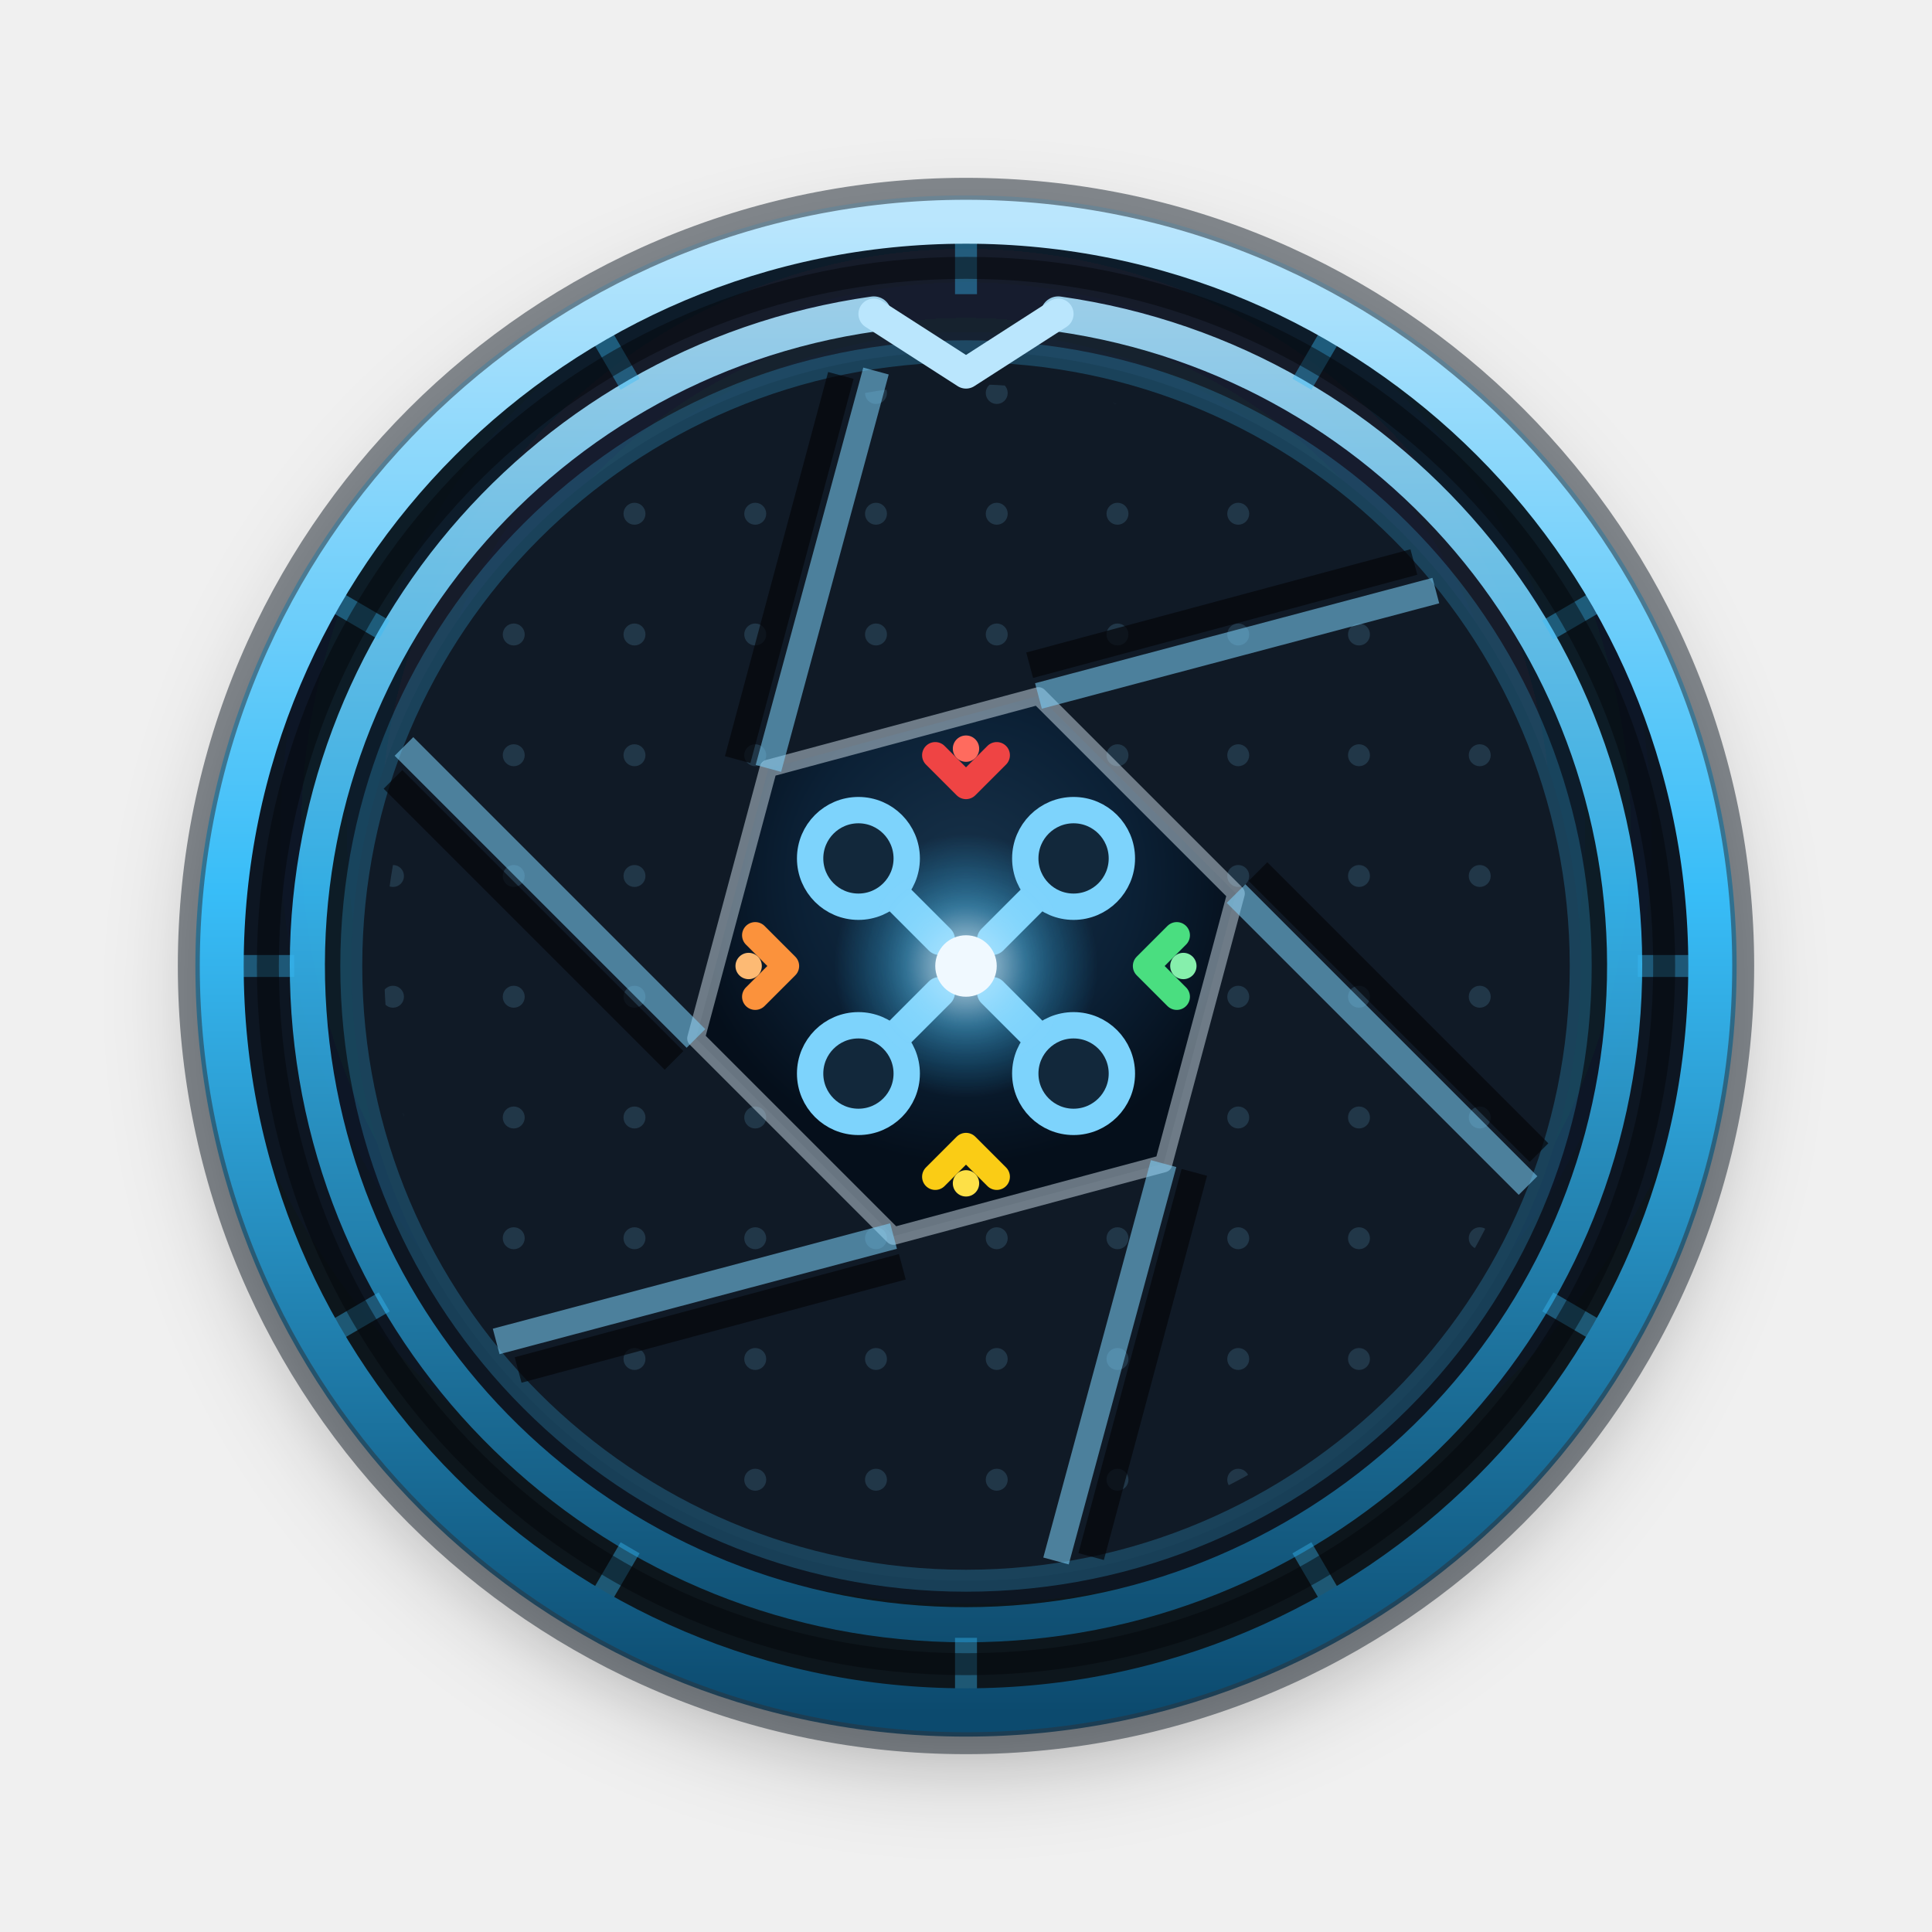
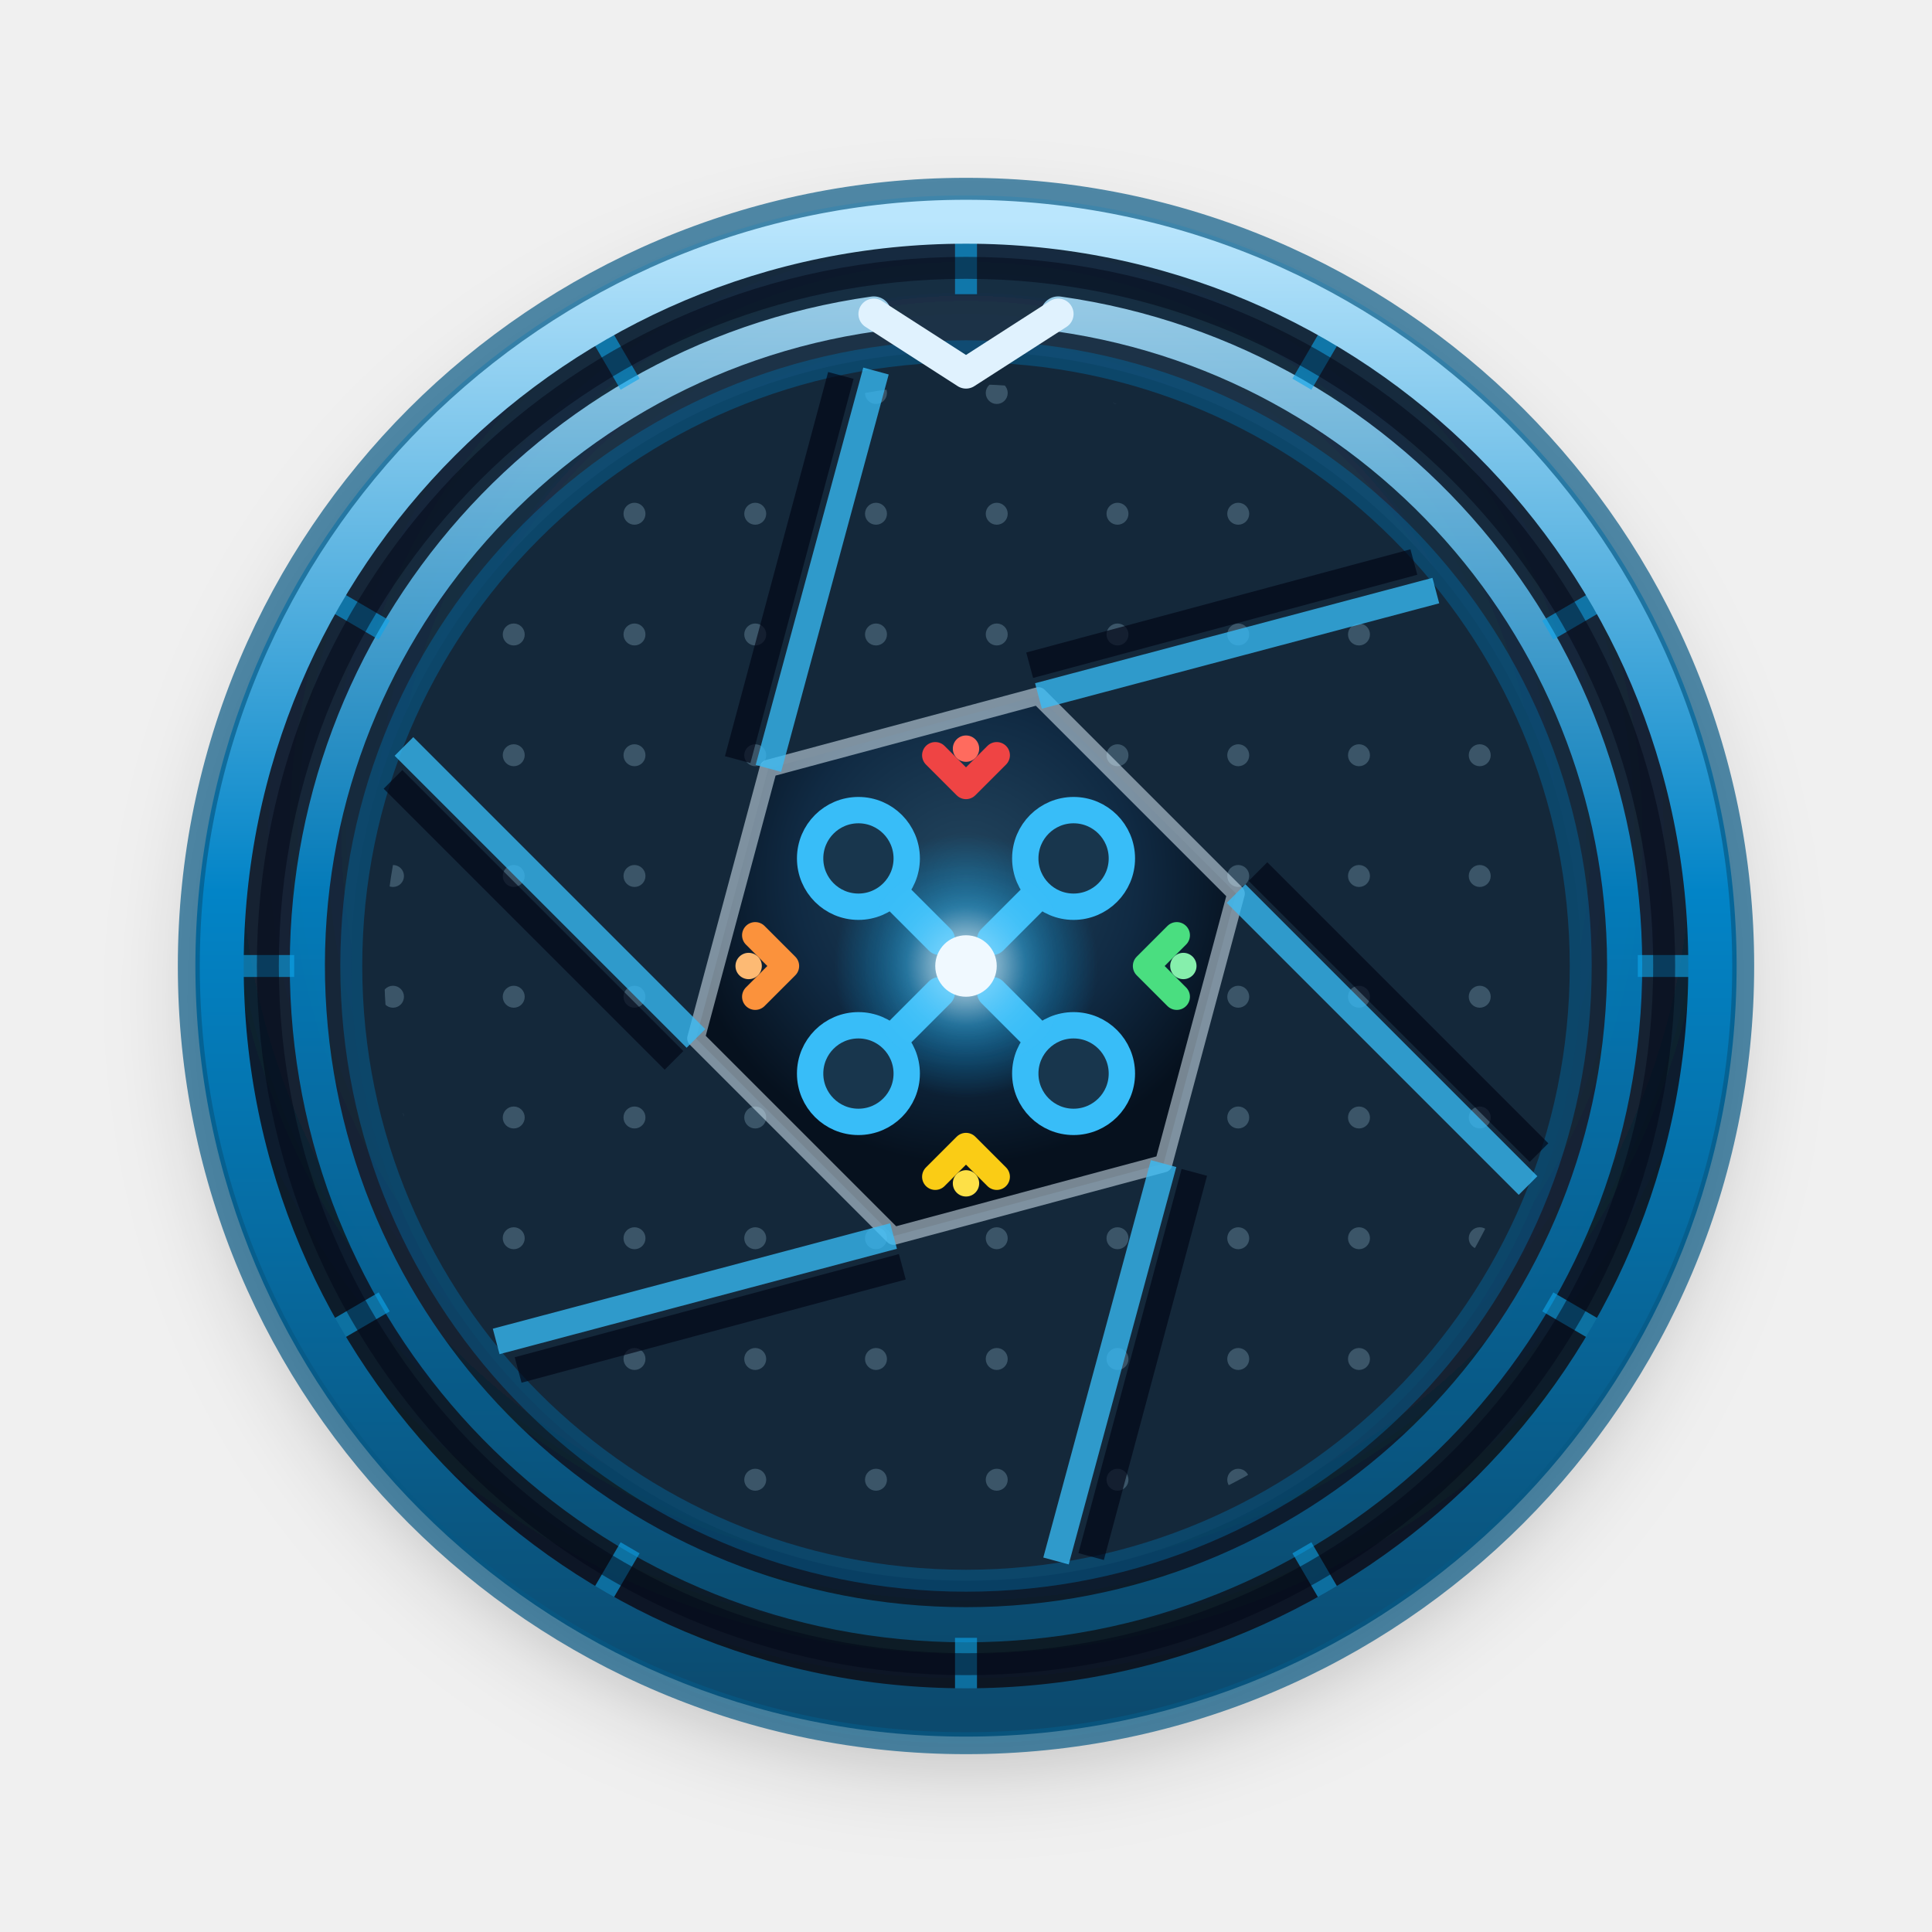
- <svg xmlns="http://www.w3.org/2000/svg" viewBox="254 342 88 88" width="88" height="88" role="img" aria-label="manwe logo">
+ <svg xmlns="http://www.w3.org/2000/svg" viewBox="254 342 88 88" width="88" height="88" role="img" aria-labelledby="manwe-logo-light-title manwe-logo-light-desc" focusable="false">
  <defs>
-     <radialGradient id="hubGrad" cx="50%" cy="42%" r="65%">
-       <stop offset="0%" stop-color="#06281d" />
-       <stop offset="100%" stop-color="#0a1117" />
-     </radialGradient>
-     <radialGradient id="gateGrad" cx="50%" cy="40%" r="68%">
-       <stop offset="0%" stop-color="#332408" />
-       <stop offset="100%" stop-color="#10131a" />
-     </radialGradient>
-     <radialGradient id="voxGrad" cx="50%" cy="40%" r="68%">
-       <stop offset="0%" stop-color="#2a0a2e" />
-       <stop offset="100%" stop-color="#10131a" />
-     </radialGradient>
-     <radialGradient id="galGrad" cx="50%" cy="40%" r="68%">
-       <stop offset="0%" stop-color="#2a0a0a" />
-       <stop offset="100%" stop-color="#10131a" />
-     </radialGradient>
-     <radialGradient id="hdGrad" cx="50%" cy="40%" r="68%">
-       <stop offset="0%" stop-color="#042f2a" />
-       <stop offset="100%" stop-color="#10131a" />
-     </radialGradient>
-     <radialGradient id="crebGrad" cx="50%" cy="40%" r="70%">
-       <stop offset="0%" stop-color="#293716" />
-       <stop offset="62%" stop-color="#19230f" />
-       <stop offset="100%" stop-color="#0d1208" />
-     </radialGradient>
    <filter id="nodeShadow" x="-40%" y="-40%" width="180%" height="180%">
-       <feDropShadow dx="0" dy="1.5" stdDeviation="2.4" flood-color="#000000" flood-opacity="0.38" />
-     </filter>
-     <filter id="soft" x="-60%" y="-60%" width="220%" height="220%">
-       <feGaussianBlur stdDeviation="4" result="b" />
-       <feMerge>
-         <feMergeNode in="b" />
-         <feMergeNode in="SourceGraphic" />
-       </feMerge>
-     </filter>
-     <filter id="edgeGlow" x="-30%" y="-30%" width="160%" height="160%">
-       <feGaussianBlur stdDeviation="2.4" result="b" />
-       <feMerge>
-         <feMergeNode in="b" />
-         <feMergeNode in="SourceGraphic" />
-       </feMerge>
-     </filter>
-     <filter id="hdBloom" x="-40%" y="-40%" width="180%" height="180%">
-       <feGaussianBlur stdDeviation="1.5" result="b" />
-       <feMerge>
-         <feMergeNode in="b" />
-         <feMergeNode in="SourceGraphic" />
-       </feMerge>
+       <feDropShadow dx="0" dy="1.5" stdDeviation="2.4" flood-color="#0f172a" flood-opacity="0.30" />
    </filter>
    <filter id="mwBloom" x="-300%" y="-300%" width="700%" height="700%">
      <feGaussianBlur stdDeviation="1.4" result="b" />
      <feMerge>
        <feMergeNode in="b" />
        <feMergeNode in="SourceGraphic" />
      </feMerge>
    </filter>
-     <linearGradient id="eg0" gradientUnits="userSpaceOnUse" x1="162.1" y1="239.7" x2="209.7" y2="248.5">
-       <stop offset="0%" stop-color="#bcc6d1" />
-       <stop offset="100%" stop-color="#fbbf24" />
+     <radialGradient id="mwBarrel" gradientUnits="userSpaceOnUse" cx="298" cy="380" r="40">
+       <stop offset="0%" stop-color="#36536d" />
+       <stop offset="60%" stop-color="#1a3045" />
+       <stop offset="100%" stop-color="#0b1521" />
+     </radialGradient>
+     <linearGradient id="mwBezel" x1="0" y1="352" x2="0" y2="420" gradientUnits="userSpaceOnUse">
+       <stop offset="0%" stop-color="#bae6fd" />
+       <stop offset="45%" stop-color="#0284c7" />
+       <stop offset="100%" stop-color="#0c4a6e" />
    </linearGradient>
-     <linearGradient id="eg1" gradientUnits="userSpaceOnUse" x1="285" y1="234.7" x2="420.5" y2="152.1">
-       <stop offset="0%" stop-color="#fbbf24" />
-       <stop offset="100%" stop-color="#a78bfa" />
-     </linearGradient>
-     <linearGradient id="eg2" gradientUnits="userSpaceOnUse" x1="286.2" y1="275.2" x2="412.9" y2="342.2">
-       <stop offset="0%" stop-color="#fbbf24" />
-       <stop offset="100%" stop-color="#9caf88" />
-     </linearGradient>
-     <linearGradient id="eg3" gradientUnits="userSpaceOnUse" x1="214.9" y1="106.6" x2="433.4" y2="119.8">
-       <stop offset="0%" stop-color="#34d399" />
-       <stop offset="100%" stop-color="#a78bfa" />
-     </linearGradient>
-     <linearGradient id="eg4" gradientUnits="userSpaceOnUse" x1="608.6" y1="139.6" x2="510" y2="127.1">
-       <stop offset="0%" stop-color="#60a5fa" />
-       <stop offset="100%" stop-color="#a78bfa" />
-     </linearGradient>
-     <linearGradient id="eg5" gradientUnits="userSpaceOnUse" x1="642.5" y1="222.3" x2="521.6" y2="152">
-       <stop offset="0%" stop-color="#fb923c" />
-       <stop offset="100%" stop-color="#a78bfa" />
-     </linearGradient>
-     <linearGradient id="eg6" gradientUnits="userSpaceOnUse" x1="669.7" y1="329" x2="500.4" y2="153.5">
-       <stop offset="0%" stop-color="#fb7185" />
-       <stop offset="100%" stop-color="#a78bfa" />
-     </linearGradient>
-     <linearGradient id="eg7" gradientUnits="userSpaceOnUse" x1="495.3" y1="331.2" x2="667.7" y2="170.8">
-       <stop offset="0%" stop-color="#9caf88" />
-       <stop offset="100%" stop-color="#60a5fa" />
-     </linearGradient>
-     <linearGradient id="eg8" gradientUnits="userSpaceOnUse" x1="503.6" y1="343.2" x2="640.8" y2="274.6">
-       <stop offset="0%" stop-color="#9caf88" />
-       <stop offset="100%" stop-color="#fb923c" />
-     </linearGradient>
-     <linearGradient id="eg9" gradientUnits="userSpaceOnUse" x1="508.9" y1="362.5" x2="603" y2="356">
-       <stop offset="0%" stop-color="#9caf88" />
-       <stop offset="100%" stop-color="#fb7185" />
-     </linearGradient>
-     <linearGradient id="eg10" gradientUnits="userSpaceOnUse" x1="110" y1="319" x2="110" y2="283">
-       <stop offset="0%" stop-color="#e879f9" />
-       <stop offset="100%" stop-color="#bcc6d1" />
-     </linearGradient>
-     <linearGradient id="eg11" gradientUnits="userSpaceOnUse" x1="338.7" y1="380.9" x2="407.4" y2="372.3">
-       <stop offset="0%" stop-color="#38bdf8" />
-       <stop offset="100%" stop-color="#9caf88" />
-     </linearGradient>
-     <linearGradient id="eg12" gradientUnits="userSpaceOnUse" x1="442.2" y1="288.2" x2="447.8" y2="316">
-       <stop offset="0%" stop-color="#ef4444" />
-       <stop offset="100%" stop-color="#9caf88" />
-     </linearGradient>
-     <linearGradient id="eg13" gradientUnits="userSpaceOnUse" x1="398.1" y1="228.3" x2="209.7" y2="124.7">
-       <stop offset="0%" stop-color="#ef4444" />
-       <stop offset="100%" stop-color="#34d399" />
-     </linearGradient>
-     <linearGradient id="eg14" gradientUnits="userSpaceOnUse" x1="282.2" y1="230.6" x2="312.8" y2="206.4">
-       <stop offset="0%" stop-color="#fbbf24" />
-       <stop offset="100%" stop-color="#2dd4bf" />
-     </linearGradient>
-     <linearGradient id="eg15" gradientUnits="userSpaceOnUse" x1="377.8" y1="205.7" x2="401.2" y2="223.3">
-       <stop offset="0%" stop-color="#2dd4bf" />
-       <stop offset="100%" stop-color="#ef4444" />
-     </linearGradient>
-     <linearGradient id="eg16" gradientUnits="userSpaceOnUse" x1="382.1" y1="163.5" x2="421.6" y2="144.8">
-       <stop offset="0%" stop-color="#2dd4bf" />
-       <stop offset="100%" stop-color="#a78bfa" />
-     </linearGradient>
+     <radialGradient id="mwWell" gradientUnits="userSpaceOnUse" cx="298" cy="382" r="13">
+       <stop offset="0%" stop-color="#23465f" />
+       <stop offset="60%" stop-color="#102a43" />
+       <stop offset="100%" stop-color="#06111e" />
+     </radialGradient>
+     <radialGradient id="mwCore" gradientUnits="userSpaceOnUse" cx="298" cy="386" r="6">
+       <stop offset="0%" stop-color="#f0f9ff" stop-opacity="0.76" />
+       <stop offset="45%" stop-color="#0ea5e9" stop-opacity="0.46" />
+       <stop offset="100%" stop-color="#0ea5e9" stop-opacity="0" />
+     </radialGradient>
+     <clipPath id="mwDisc">
+       <circle cx="298" cy="386" r="26.5" />
+     </clipPath>
  </defs>
  <style>
-     :root { --hub-accent: #34d399; --cube-accent: #fb923c; --tri-accent: #a78bfa; }
-     .cap        { font: 400 11px ui-monospace, SFMono-Regular, Menlo, monospace; fill: #6e7681; }
-     .edge       { opacity: 0.55; }
-     .edge-live  { filter: url(#edgeGlow); }
-     .flow       { fill: none; stroke: #e2faff; stroke-width: 2.4; stroke-dasharray: 1.5 9; stroke-linecap: round; opacity: 0.9; }
-     .flow-rev   { stroke-width: 2; opacity: 0.78; }
-     .chip       { fill: #0d1117; stroke-width: 1.5; }
-     .chip-label { font: 400 12px ui-monospace, SFMono-Regular, Menlo, monospace; fill: #c9d1d9; }
-     .hub-fill   { fill: url(#hubGrad); }
-     .hub-ring   { fill: none; stroke: url(#hubBezel); stroke-width: 2.2; }
-     .hub-glow   { fill: none; stroke: #34d399; stroke-width: 6; stroke-opacity: 0.18; filter: url(#soft); }
-     .hub-label  { font: 400 12px ui-monospace, SFMono-Regular, Menlo, monospace; fill: #6ee7b7; }
-     .pidx-rail   { fill: none; stroke: #021a12; stroke-opacity: 0.9; stroke-width: 1.3; stroke-linecap: round; }
-     .pidx-rail-lt{ fill: none; stroke: #34d399; stroke-opacity: 0.18; stroke-width: 1.3; stroke-linecap: round; }
-     .pidx-tick   { fill: none; stroke: #047857; stroke-opacity: 0.9; stroke-width: 0.9; stroke-linecap: round; }
-     .pidx-inner  { fill: none; stroke: #10b981; stroke-opacity: 0.14; stroke-width: 0.6; }
-     .pidx-chan   { fill: none; stroke: #032018; stroke-width: 2.2; stroke-linecap: round; }
-     .pidx-chan-lt{ fill: none; stroke: #6ee7b7; stroke-width: 0.8; stroke-linecap: round; }
-     .pidx-chamfer{ fill: none; stroke: #05070b; stroke-opacity: 0.55; stroke-width: 1; }
-     .pidx-rim    { fill: none; stroke: url(#pidXRim); stroke-width: 1.1; }
-     .pidx-lip    { fill: none; stroke: #6ee7b7; stroke-opacity: 0.16; stroke-width: 0.5; }
-     .pidx-shade  { fill: #031710; }
-     .pidx-flare  { fill: #d1fae5; }
-     .pidx-flare-s{ fill: #ecfdf5; }
-     .pidx-syn-ring { fill: none; stroke: #a7f3d0; stroke-width: 1; }
-     .pidx-girdle { fill: none; stroke: #a7f3d0; stroke-opacity: 0.55; stroke-width: 0.4; }
-     .pidx-girdle-s { fill: none; stroke: #d1fae5; stroke-opacity: 0.7; stroke-width: 0.5; }
-     .pidx-glint  { fill: #ecfdf5; fill-opacity: 0.7; }
-     .pidx-fU-l   { fill: #6ee7b7; }
-     .pidx-fU-d   { fill: #10b981; }
-     .pidx-jw-edge{ fill: none; stroke: #a7f3d0; stroke-width: 0.4; stroke-opacity: 0.85; stroke-linejoin: round; }
-     .pidx-syn-hot{ fill: #ecfdf5; }
-     .pidx-spark-head { fill: #ecfdf5; }
-     .pidx-spark-tail { fill: none; stroke: #a7f3d0; stroke-width: 1.1; stroke-linecap: round; stroke-opacity: 0.85; }
-     .pid-wg      { fill: none; stroke: #043a2e; stroke-width: 2.4; stroke-linecap: round; }
-     .pid-wg-lit  { fill: none; stroke: #6ee7b7; stroke-width: 0.9; stroke-linecap: round; }
-     .pid-port    { fill: #34d399; }
-     .pid-port-core { fill: #06281d; }
-     .pid-chip    { fill: #d1fae5; }
-     .pid-core-crown { fill: #6ee7b7; }
-     .pid-core-bl { fill: #065f46; }
-     .pid-core-br { fill: #047857; }
-     .pid-core-edge { fill: none; stroke: #a7f3d0; stroke-width: 0.8; stroke-linejoin: round; }
-     .pid-seam    { fill: none; stroke: #d1fae5; stroke-width: 0.7; stroke-opacity: 0.9; stroke-linecap: round; }
-     .pid-facet   { fill: none; stroke: #a7f3d0; stroke-width: 0.5; stroke-opacity: 0.35; }
-     .pid-hot     { fill: #ecfdf5; }
-     .pid-hot-in  { fill: #f0fdf4; }
-     .pid-compute { fill: none; stroke: #6ee7b7; stroke-width: 1; opacity: 0; }
-     .seat-ring     { fill: none; stroke-width: 2.2; }
-     .seat-groove   { fill: none; stroke: #05070b; stroke-opacity: 0.5; stroke-width: 1; }
-     .seat-hairline { fill: none; stroke: #2b333d; stroke-opacity: 0.55; stroke-width: 1; }
-     .seat-gate     { fill: url(#gateGrad); }
-     .seat-vox      { fill: url(#voxGrad); }
-     .mel-plate    { fill: url(#melPlate); }
-     .mel-rock     { fill: url(#melRock); }
-     .mel-fog-g    { opacity: 0.42; }
-     .mel-ridge    { fill: none; stroke: #fdba74; stroke-opacity: 0.7; stroke-width: 1.3; stroke-linejoin: round; stroke-linecap: round; }
-     .mel-facet    { fill: #1a0e08; }
-     .mel-tin      { stroke: #000000; stroke-opacity: 0.35; stroke-width: 0.6; stroke-linejoin: round; }
-     .mel-front    { fill: #ffedd5; filter: url(#edgeGlow); }
-     .mel-edge     { fill: none; stroke: url(#melBezel); stroke-width: 2.4; stroke-linejoin: miter; }
-     .mel-groove   { fill: none; stroke: #05070b; stroke-opacity: 0.5; stroke-width: 1; }
-     .mel-hairline { fill: none; stroke: #2b333d; stroke-opacity: 0.55; stroke-width: 1; }
-     .cube-label { font: 400 12px ui-monospace, SFMono-Regular, Menlo, monospace; fill: #fdba74; }
-     .logo-label     { font: 400 12px ui-monospace, SFMono-Regular, Menlo, monospace; fill: #cdd6e0; }
-     .prz-body     { fill: url(#przGlass); }
-     .prz-edge     { fill: none; stroke: url(#przSilver); stroke-width: 2.4; }
-     .prz-groove   { fill: none; stroke: #05070b; stroke-opacity: 0.5; stroke-width: 1; }
-     .prz-hairline { fill: none; stroke: #2b333d; stroke-opacity: 0.55; stroke-width: 1; }
-     .prz-hill     { fill: url(#przHill); }
-     .prz-hill-hi  { fill: url(#przHillHi); }
-     .prz-hill-ao  { fill: url(#przHillAo); }
-     .prz-spill    { fill: url(#przSpill); }
-     .prz-crest    { fill: none; stroke: #d8ccff; stroke-width: 1.8; stroke-linecap: round; stroke-opacity: 0.95; }
-     .prz-ray      { fill: none; stroke-width: 1.4; stroke-linecap: round; stroke-opacity: 0.5; }
-     .prz-ray-flow { fill: none; stroke-width: 1.9; stroke-linecap: round; stroke-dasharray: 4 22; stroke-opacity: 0.92; }
-     .prz-blade    { fill: url(#przBlade); stroke: #cbd3db; stroke-width: 0.4; stroke-linejoin: round; }
-     .prz-blade-core { stroke: #f8fafc; stroke-width: 0.8; stroke-linecap: round; stroke-opacity: 0.85; }
-     .prz-blade-glint { stroke: #ffffff; stroke-width: 1.3; stroke-linecap: round; stroke-dasharray: 5 44; stroke-opacity: 0.95; }
-     .prz-foot-hot { fill: #ffffff; }
-     .tri-label  { font: 400 12px ui-monospace, SFMono-Regular, Menlo, monospace; fill: #c4b5fd; }
-     .gate-wire      { fill: none; stroke: #fbbf24; stroke-width: 2.6; stroke-linecap: round; opacity: 0.92; }
-     .gate-wire-perc { fill: none; stroke: #fbbf24; stroke-width: 2; stroke-linecap: round; stroke-dasharray: 5 4; opacity: 0.6; }
-     .gate-bar       { fill: #fbbf24; fill-opacity: 0.16; stroke: #fbbf24; stroke-width: 2; }
-     .gate-port      { fill: #fbbf24; }
-     .gate-tick      { fill: none; stroke: #fde68a; stroke-width: 1.6; stroke-linecap: round; stroke-linejoin: round; }
-     .gate-packet    { fill: #fde68a; }
-     .gate-packet-perc { fill: #fde68a; opacity: 0.7; }
-     .gate-label     { font: 400 12px ui-monospace, SFMono-Regular, Menlo, monospace; fill: #fbbf24; text-anchor: middle; }
-     .vox-top    { fill: #e879f9; fill-opacity: 0.6; stroke: #e879f9; stroke-width: 1.3; }
-     .vox-left   { fill: #e879f9; fill-opacity: 0.32; stroke: #e879f9; stroke-width: 1.3; }
-     .vox-right  { fill: #e879f9; fill-opacity: 0.15; stroke: #e879f9; stroke-width: 1.3; }
-     .flag-k     { fill: #181818; }
-     .flag-r     { fill: #d8001d; }
-     .flag-g     { fill: #ffcc00; }
-     .flag-edge  { fill: none; stroke: #ffffff; stroke-opacity: 0.16; stroke-width: 0.6; }
-     .vox-label  { font: 400 12px ui-monospace, SFMono-Regular, Menlo, monospace; fill: #f0abfc; }
-     .vox-net    { color: #e879f9; }
-     .seat-creb     { fill: url(#crebGrad); }
-     .creb-signal   { fill: none; stroke: #b6cf86; stroke-opacity: 0.7; stroke-width: 1.2; }
-     .creb-xhair    { fill: none; stroke: #a8c07a; stroke-opacity: 0.7; stroke-width: 1.3; stroke-linecap: round; }
-     .creb-eye-core { fill: #ff6b5e; }
-     .creb-eye-hot  { fill: #fff1f0; }
-     .raven-label { font: 400 12px ui-monospace, SFMono-Regular, Menlo, monospace; fill: #9caf88; }
-     .raven-cursor { fill: #9caf88; }
-     .radar-label  { font: 400 12px ui-monospace, SFMono-Regular, Menlo, monospace; fill: #38bdf8; }
-     .mw-iris      { fill: #101a26; stroke: #38bdf8; stroke-opacity: 0.25; stroke-width: 1; }
+     .mw-iris      { fill: #14283a; stroke: #0369a1; stroke-opacity: 0.46; stroke-width: 1; }
    .mw-well      { fill: url(#mwWell); }
    .mw-core      { fill: url(#mwCore); }
-     .mw-aphex     { fill: none; stroke: #e0f2fe; stroke-opacity: 0.45; stroke-width: 0.8; stroke-linejoin: round; }
-     .mw-blade     { fill: none; stroke: #7dd3fc; stroke-opacity: 0.55; stroke-width: 1.2; }
-     .mw-blade-sh  { fill: none; stroke: #05070b; stroke-opacity: 0.7; stroke-width: 1.2; }
+     .mw-aphex     { fill: none; stroke: #e0f2fe; stroke-opacity: 0.52; stroke-width: 0.8; stroke-linejoin: round; }
+     .mw-blade     { fill: none; stroke: #38bdf8; stroke-opacity: 0.76; stroke-width: 1.2; }
+     .mw-blade-sh  { fill: none; stroke: #020617; stroke-opacity: 0.68; stroke-width: 1.2; }
    .mw-inner     { fill: none; stroke: url(#mwBezel); stroke-width: 1.6; stroke-opacity: 0.9; stroke-linecap: round; }
-     .mw-notch     { fill: none; stroke: #bae6fd; stroke-width: 1.4; stroke-linejoin: round; stroke-linecap: round; }
-     .mw-tick      { stroke: #38bdf8; stroke-opacity: 0.4; stroke-width: 1; }
-     .mw-dot       { fill: #7dd3fc; fill-opacity: 0.16; }
+     .mw-notch     { fill: none; stroke: #e0f2fe; stroke-width: 1.4; stroke-linejoin: round; stroke-linecap: round; }
+     .mw-tick      { stroke: #0ea5e9; stroke-opacity: 0.62; stroke-width: 1; }
+     .mw-dot       { fill: #bae6fd; fill-opacity: 0.24; }
    .mw-lock      { fill: none; stroke: #ef4444; stroke-width: 1.2; stroke-linecap: round; stroke-linejoin: round; }
    .mw-lock-dot  { fill: #ff6b5e; }
    .mw-lock-g    { fill: none; stroke: #4ade80; stroke-width: 1.2; stroke-linecap: round; stroke-linejoin: round; }
    .mw-lock-g-dot{ fill: #86efac; }
    .mw-lock-y    { fill: none; stroke: #facc15; stroke-width: 1.2; stroke-linecap: round; stroke-linejoin: round; }
    .mw-lock-y-dot{ fill: #fde047; }
    .mw-lock-o    { fill: none; stroke: #fb923c; stroke-width: 1.2; stroke-linecap: round; stroke-linejoin: round; }
    .mw-lock-o-dot{ fill: #fdba74; }
-     .mw-drone-arm { fill: none; stroke: #7dd3fc; stroke-width: 1.4; stroke-linecap: round; }
-     .mw-rotor     { fill: #12283b; stroke: #7dd3fc; stroke-width: 1.2; }
+     .mw-drone-arm { fill: none; stroke: #38bdf8; stroke-width: 1.4; stroke-linecap: round; }
+     .mw-rotor     { fill: #18364d; stroke: #38bdf8; stroke-width: 1.2; }
    .mw-hub       { fill: #f0f9ff; }
    .mw-ring      { fill: none; stroke: url(#mwBezel); stroke-width: 2.2; }
-     .mw-groove    { fill: none; stroke: #05070b; stroke-opacity: 0.5; stroke-width: 1; }
-     .mw-hairline  { fill: none; stroke: #2b333d; stroke-opacity: 0.55; stroke-width: 1; }
-     .seat-gal   { fill: url(#galGrad); }
-     .gal-signal { fill: none; stroke: #ef4444; stroke-opacity: 0.7; stroke-width: 1.1; }
-     .gal-fiber  { fill: none; stroke: #22d3ee; stroke-opacity: 0.75; stroke-width: 1.4; stroke-linecap: round; }
-     .gal-pulse  { fill: none; stroke: #a5f3fc; stroke-opacity: 0.95; stroke-width: 1.4; stroke-linecap: round; stroke-dasharray: 3 40; }
-     .gal-port   { fill: #0a121c; stroke: #22d3ee; stroke-opacity: 0.9; stroke-width: 1; }
-     .gal-jack   { fill: #a5f3fc; fill-opacity: 0.85; }
-     .gal-plate  { fill: url(#galPlateG); stroke: #22d3ee; stroke-opacity: 0.9; stroke-width: 1.2; stroke-linejoin: miter; }
-     .gal-crest  { stroke: #22d3ee; stroke-opacity: 0.28; stroke-width: 0.6; stroke-linejoin: miter; }
-     .gal-slit   { fill: #05070b; stroke: #22d3ee; stroke-opacity: 0.55; stroke-width: 0.8; stroke-linejoin: miter; }
-     .gal-hotf   { fill: #ef4444; }
-     .gal-label  { font: 400 12px ui-monospace, SFMono-Regular, Menlo, monospace; fill: #ef4444; }
-     .seat-hd         { fill: url(#hdGrad); }
-     .hd-void         { fill: #03211d; }
-     .hd-frame        { fill: url(#haldirArch); stroke: #0f766e; stroke-width: 0.5; stroke-opacity: 0.7; }
-     .hd-speed        { fill: none; stroke: #5eead4; stroke-width: 0.6; stroke-opacity: 0.4; stroke-linecap: round; }
-     .hd-thresh       { fill: none; stroke: #2dd4bf; stroke-width: 1.6; stroke-linecap: round; stroke-opacity: 0.85; }
-     .hd-beam         { fill: none; stroke: #ef4444; stroke-width: 1.4; stroke-linecap: round; stroke-opacity: 0.92; }
-     .hd-diode        { fill: #ff3b47; }
-     .hd-diode-hot    { fill: #ffe1dd; }
-     .hd-core         { fill: #ef4444; }
-     .hd-core-facet   { fill: #ff9d94; fill-opacity: 0.95; }
-     .hd-core-hot     { fill: #fff1f0; }
-     .hd-coreglow     { fill: url(#hdCoreGlow); }
-     .hd-sun          { fill: none; stroke: #ff6b5e; stroke-width: 0.8; stroke-opacity: 0.85; stroke-linecap: round; }
-     .hd-scan         { fill: #ffd9d4; }
-     .hd-tok-in       { fill: #ff6b5e; }
-     .hd-tok-out      { fill: #fff1f0; }
-     .hd-flash        { fill: #fff1f0; }
-     .haldir-label    { font: 400 12px ui-monospace, SFMono-Regular, Menlo, monospace; fill: #2dd4bf; }
-     .wg-rule    { stroke: #30363d; stroke-width: 1; stroke-opacity: 0.55; }
-     .wg-bracket { fill: none; stroke: #fbbf24; stroke-width: 1.5; stroke-linecap: round; stroke-opacity: 0.85; }
-     .panel      { fill: #ffffff; fill-opacity: 0.022; stroke: #ffffff; stroke-opacity: 0.07; }
-     text { paint-order: stroke; stroke: #0d1117; stroke-width: 2.6; stroke-linejoin: round; text-transform: uppercase; letter-spacing: 2.5px; }
-     text { stroke: #ffffff; }
-       :root { --hub-accent: #059669; --cube-accent: #c2410c; --tri-accent: #7c3aed; }
-       .cap { fill: #57606a; }
-       .flow { stroke: #22d3ee; }
-       .chip { fill: #ffffff; }
-       .chip-label { fill: #1f2328; }
-       .hub-glow { stroke: #059669; stroke-opacity: 0.12; }
-       .hub-label { fill: #059669; }
-       .logo-label { fill: #57626f; }
-       .tri-label { fill: #6d28d9; }
-       .gate-label { fill: #b45309; }
-       .cube-label { fill: #c2410c; }
-       .flag-edge { stroke: #000000; stroke-opacity: 0.25; }
-       .vox-label { fill: #c026d3; }
-       .raven-label { fill: #4b5320; }
-       .raven-cursor { fill: #4b5320; }
-       .radar-label { fill: #0284c7; }
-       .gal-label { fill: #dc2626; }
-       .haldir-label { fill: #0d9488; }
-       .wg-rule { stroke: #d0d7de; stroke-opacity: 0.9; }
-       .wg-bracket { stroke: #b45309; }
-       .panel { fill: #0b1f2a; fill-opacity: 0.025; stroke: #0b1f2a; stroke-opacity: 0.08; }
-     @media (prefers-reduced-motion: reduce) { animate, animateTransform { display: none; } }
+     .mw-groove    { fill: none; stroke: #020617; stroke-opacity: 0.50; stroke-width: 1; }
+     .mw-hairline  { fill: none; stroke: #075985; stroke-opacity: 0.68; stroke-width: 1; }
+     @media (prefers-reduced-motion: reduce) {
+       animate, animateTransform { display: none; }
+     }
  </style>
  <g>
-     <defs>
-       <radialGradient id="mwBarrel" gradientUnits="userSpaceOnUse" cx="298" cy="380" r="40">
-         <stop offset="0%" stop-color="#22384e" />
-         <stop offset="60%" stop-color="#131f2e" />
-         <stop offset="100%" stop-color="#0a1119" />
-       </radialGradient>
-       <linearGradient id="mwBezel" x1="0" y1="352" x2="0" y2="420" gradientUnits="userSpaceOnUse">
-         <stop offset="0%" stop-color="#bae6fd" />
-         <stop offset="45%" stop-color="#38bdf8" />
-         <stop offset="100%" stop-color="#0c4a6e" />
-       </linearGradient>
-       <radialGradient id="mwWell" gradientUnits="userSpaceOnUse" cx="298" cy="382" r="13">
-         <stop offset="0%" stop-color="#17324a" />
-         <stop offset="60%" stop-color="#0b2035" />
-         <stop offset="100%" stop-color="#050f1b" />
-       </radialGradient>
-       <radialGradient id="mwCore" gradientUnits="userSpaceOnUse" cx="298" cy="386" r="6">
-         <stop offset="0%" stop-color="#cfeafe" stop-opacity="0.7" />
-         <stop offset="45%" stop-color="#38bdf8" stop-opacity="0.42" />
-         <stop offset="100%" stop-color="#38bdf8" stop-opacity="0" />
-       </radialGradient>
-       <clipPath id="mwDisc">
-         <circle cx="298" cy="386" r="26.5" />
-       </clipPath>
-     </defs>
    <g filter="url(#nodeShadow)">
      <circle cx="298" cy="386" r="34" fill="url(#mwBarrel)" />
    </g>
    <circle cx="298" cy="386" r="28" class="mw-iris" />
    <g>
      <animateTransform attributeName="transform" type="rotate" values="0 298 386;0 298 386;360 298 386;360 298 386" keyTimes="0;0.34;0.7;1" calcMode="spline" keySplines="0 0 1 1;0.45 0 0.55 1;0 0 1 1" dur="10s" repeatCount="indefinite" />
      <g clip-path="url(#mwDisc)">
        <circle class="mw-dot" cx="271.9" cy="381.9" r="0.5" />
        <circle class="mw-dot" cx="271.9" cy="387.4" r="0.5" />
        <circle class="mw-dot" cx="271.9" cy="392.9" r="0.5" />
        <circle class="mw-dot" cx="277.4" cy="370.9" r="0.5" />
        <circle class="mw-dot" cx="277.4" cy="376.4" r="0.5" />
        <circle class="mw-dot" cx="277.4" cy="381.9" r="0.5" />
        <circle class="mw-dot" cx="277.4" cy="387.4" r="0.5" />
        <circle class="mw-dot" cx="277.4" cy="392.9" r="0.5" />
        <circle class="mw-dot" cx="277.4" cy="398.4" r="0.5" />
        <circle class="mw-dot" cx="282.9" cy="365.4" r="0.5" />
        <circle class="mw-dot" cx="282.9" cy="370.9" r="0.5" />
        <circle class="mw-dot" cx="282.9" cy="376.4" r="0.5" />
        <circle class="mw-dot" cx="282.9" cy="381.9" r="0.5" />
        <circle class="mw-dot" cx="282.9" cy="387.4" r="0.5" />
        <circle class="mw-dot" cx="282.9" cy="392.9" r="0.5" />
        <circle class="mw-dot" cx="282.9" cy="398.4" r="0.5" />
        <circle class="mw-dot" cx="282.9" cy="403.9" r="0.5" />
        <circle class="mw-dot" cx="288.4" cy="365.4" r="0.5" />
        <circle class="mw-dot" cx="288.4" cy="370.9" r="0.5" />
        <circle class="mw-dot" cx="288.4" cy="376.4" r="0.5" />
        <circle class="mw-dot" cx="288.4" cy="381.9" r="0.5" />
        <circle class="mw-dot" cx="288.4" cy="387.4" r="0.5" />
        <circle class="mw-dot" cx="288.4" cy="392.9" r="0.5" />
        <circle class="mw-dot" cx="288.4" cy="398.4" r="0.5" />
        <circle class="mw-dot" cx="288.4" cy="403.9" r="0.5" />
        <circle class="mw-dot" cx="288.4" cy="409.4" r="0.5" />
        <circle class="mw-dot" cx="293.9" cy="359.9" r="0.5" />
        <circle class="mw-dot" cx="293.9" cy="365.4" r="0.5" />
        <circle class="mw-dot" cx="293.9" cy="370.9" r="0.5" />
        <circle class="mw-dot" cx="293.9" cy="376.4" r="0.5" />
        <circle class="mw-dot" cx="293.9" cy="381.9" r="0.5" />
        <circle class="mw-dot" cx="293.9" cy="387.4" r="0.5" />
        <circle class="mw-dot" cx="293.9" cy="392.9" r="0.5" />
        <circle class="mw-dot" cx="293.9" cy="398.4" r="0.5" />
        <circle class="mw-dot" cx="293.9" cy="403.9" r="0.5" />
        <circle class="mw-dot" cx="293.9" cy="409.4" r="0.5" />
        <circle class="mw-dot" cx="299.4" cy="359.9" r="0.5" />
        <circle class="mw-dot" cx="299.4" cy="365.4" r="0.5" />
        <circle class="mw-dot" cx="299.4" cy="370.9" r="0.5" />
        <circle class="mw-dot" cx="299.4" cy="376.4" r="0.5" />
        <circle class="mw-dot" cx="299.4" cy="381.9" r="0.5" />
        <circle class="mw-dot" cx="299.4" cy="387.4" r="0.5" />
        <circle class="mw-dot" cx="299.4" cy="392.9" r="0.5" />
        <circle class="mw-dot" cx="299.4" cy="398.4" r="0.5" />
        <circle class="mw-dot" cx="299.4" cy="403.9" r="0.5" />
        <circle class="mw-dot" cx="299.4" cy="409.4" r="0.5" />
        <circle class="mw-dot" cx="304.9" cy="359.9" r="0.5" />
        <circle class="mw-dot" cx="304.9" cy="365.4" r="0.5" />
        <circle class="mw-dot" cx="304.9" cy="370.9" r="0.5" />
        <circle class="mw-dot" cx="304.9" cy="376.4" r="0.5" />
        <circle class="mw-dot" cx="304.9" cy="381.9" r="0.5" />
        <circle class="mw-dot" cx="304.9" cy="387.4" r="0.5" />
        <circle class="mw-dot" cx="304.9" cy="392.9" r="0.5" />
        <circle class="mw-dot" cx="304.9" cy="398.4" r="0.5" />
        <circle class="mw-dot" cx="304.9" cy="403.9" r="0.5" />
        <circle class="mw-dot" cx="304.9" cy="409.4" r="0.5" />
        <circle class="mw-dot" cx="310.4" cy="365.4" r="0.5" />
        <circle class="mw-dot" cx="310.4" cy="370.9" r="0.5" />
        <circle class="mw-dot" cx="310.4" cy="376.4" r="0.5" />
        <circle class="mw-dot" cx="310.4" cy="381.9" r="0.5" />
        <circle class="mw-dot" cx="310.4" cy="387.4" r="0.5" />
        <circle class="mw-dot" cx="310.4" cy="392.9" r="0.5" />
        <circle class="mw-dot" cx="310.4" cy="398.4" r="0.5" />
        <circle class="mw-dot" cx="310.4" cy="403.9" r="0.5" />
        <circle class="mw-dot" cx="310.4" cy="409.4" r="0.5" />
        <circle class="mw-dot" cx="315.9" cy="370.9" r="0.5" />
        <circle class="mw-dot" cx="315.9" cy="376.4" r="0.5" />
        <circle class="mw-dot" cx="315.9" cy="381.9" r="0.5" />
        <circle class="mw-dot" cx="315.9" cy="387.4" r="0.5" />
        <circle class="mw-dot" cx="315.9" cy="392.9" r="0.5" />
        <circle class="mw-dot" cx="315.9" cy="398.4" r="0.5" />
        <circle class="mw-dot" cx="315.9" cy="403.9" r="0.5" />
        <circle class="mw-dot" cx="321.4" cy="376.4" r="0.5" />
        <circle class="mw-dot" cx="321.4" cy="381.9" r="0.5" />
        <circle class="mw-dot" cx="321.4" cy="387.4" r="0.5" />
        <circle class="mw-dot" cx="321.4" cy="392.9" r="0.5" />
        <circle class="mw-dot" cx="321.4" cy="398.4" r="0.5" />
      </g>
      <polygon points="307,395 294.7,398.3 285.7,389.3 289,377 301.3,373.7 310.3,382.7" class="mw-well" />
    </g>
    <circle cx="298" cy="386" r="6" class="mw-core">
      <animate attributeName="opacity" values="1;0.82;1" dur="3.4s" repeatCount="indefinite" />
    </circle>
-     <g class="mw-drone" opacity="1">
+     <g opacity="1">
      <animate attributeName="opacity" values="0;0;1;1;0;0" keyTimes="0;0.04;0.13;0.9;0.98;1" dur="10s" repeatCount="indefinite" />
      <path class="mw-drone-arm" d="M296.8 384.8 L293.1 381.1 M299.2 384.8 L302.9 381.1 M296.8 387.2 L293.1 390.9 M299.2 387.2 L302.9 390.9" />
      <circle class="mw-rotor" cx="293.1" cy="381.1" r="2.2" />
      <circle class="mw-rotor" cx="302.9" cy="381.1" r="2.2" />
      <circle class="mw-rotor" cx="293.1" cy="390.9" r="2.2" />
      <circle class="mw-rotor" cx="302.9" cy="390.9" r="2.2" />
      <circle cx="298" cy="386" r="1.4" class="mw-hub" filter="url(#mwBloom)" />
    </g>
-     <g class="mw-trigger" opacity="1" transform="rotate(90 298 386)">
+     <g opacity="1" transform="rotate(90 298 386)">
      <animate attributeName="opacity" values="0;0;1;1;0;0" keyTimes="0;0.2;0.27;0.9;0.97;1" dur="10s" repeatCount="indefinite" />
      <polyline class="mw-lock-g" points="296.6,376.4 298,377.8 299.4,376.4" />
      <circle class="mw-lock-g-dot" cx="298" cy="376.1" r="0.6" />
    </g>
-     <g class="mw-trigger" opacity="1" transform="rotate(180 298 386)">
+     <g opacity="1" transform="rotate(180 298 386)">
      <animate attributeName="opacity" values="0;0;1;1;0;0" keyTimes="0;0.34;0.41;0.9;0.97;1" dur="10s" repeatCount="indefinite" />
      <polyline class="mw-lock-y" points="296.6,376.4 298,377.8 299.4,376.4" />
      <circle class="mw-lock-y-dot" cx="298" cy="376.1" r="0.6" />
    </g>
-     <g class="mw-trigger" opacity="1" transform="rotate(270 298 386)">
+     <g opacity="1" transform="rotate(270 298 386)">
      <animate attributeName="opacity" values="0;0;1;1;0;0" keyTimes="0;0.47;0.54;0.9;0.97;1" dur="10s" repeatCount="indefinite" />
      <polyline class="mw-lock-o" points="296.6,376.4 298,377.8 299.4,376.4" />
      <circle class="mw-lock-o-dot" cx="298" cy="376.1" r="0.6" />
    </g>
-     <g class="mw-trigger" opacity="1">
+     <g opacity="1">
      <animate attributeName="opacity" values="0;0;1;1;0;0" keyTimes="0;0.6;0.67;0.9;0.97;1" dur="10s" repeatCount="indefinite" />
      <polyline class="mw-lock" points="296.6,376.4 298,377.8 299.4,376.4" />
      <circle class="mw-lock-dot" cx="298" cy="376.1" r="0.6" />
    </g>
-     <g class="mw-blades">
+     <g>
      <animateTransform attributeName="transform" type="rotate" values="0 298 386;0 298 386;360 298 386;360 298 386" keyTimes="0;0.34;0.7;1" calcMode="spline" keySplines="0 0 1 1;0.45 0 0.55 1;0 0 1 1" dur="10s" repeatCount="indefinite" />
      <polygon points="307,395 294.7,398.3 285.7,389.3 289,377 301.3,373.7 310.3,382.7" class="mw-aphex" />
      <path class="mw-blade-sh" d="M308.4 395.4 L303.7 412.9 M295.1 399.7 L277.6 404.4 M284.7 390.3 L271.9 377.5 M287.6 376.6 L292.3 359.1 M300.9 372.3 L318.4 367.6 M311.3 381.7 L324.1 394.5" />
      <path class="mw-blade" d="M307 395 L302.1 413.1 M294.7 398.3 L276.6 403.1 M285.7 389.3 L272.4 376 M289 377 L293.9 358.9 M301.3 373.7 L319.4 368.9 M310.3 382.7 L323.6 396" />
      <path class="mw-inner" d="M302.2 356.3 A30 30 0 1 1 293.8 356.3" />
      <path class="mw-notch" d="M302.2 356.3 L298 359 L293.8 356.3" />
      <path class="mw-tick" d="M328.6 386 L331.4 386 M324.5 401.3 L326.9 402.7 M313.3 412.5 L314.7 414.9 M298 416.6 L298 419.4 M282.7 412.5 L281.3 414.9 M271.5 401.3 L269.1 402.7 M267.4 386 L264.6 386 M271.5 370.7 L269.1 369.3 M282.7 359.5 L281.3 357.1 M298 355.4 L298 352.6 M313.3 359.5 L314.7 357.1 M324.5 370.7 L326.9 369.3" />
    </g>
    <circle cx="298" cy="386" r="34" class="mw-ring" />
    <circle cx="298" cy="386" r="31.8" class="mw-groove" />
    <circle cx="298" cy="386" r="35.4" class="mw-hairline" />
  </g>
</svg>
